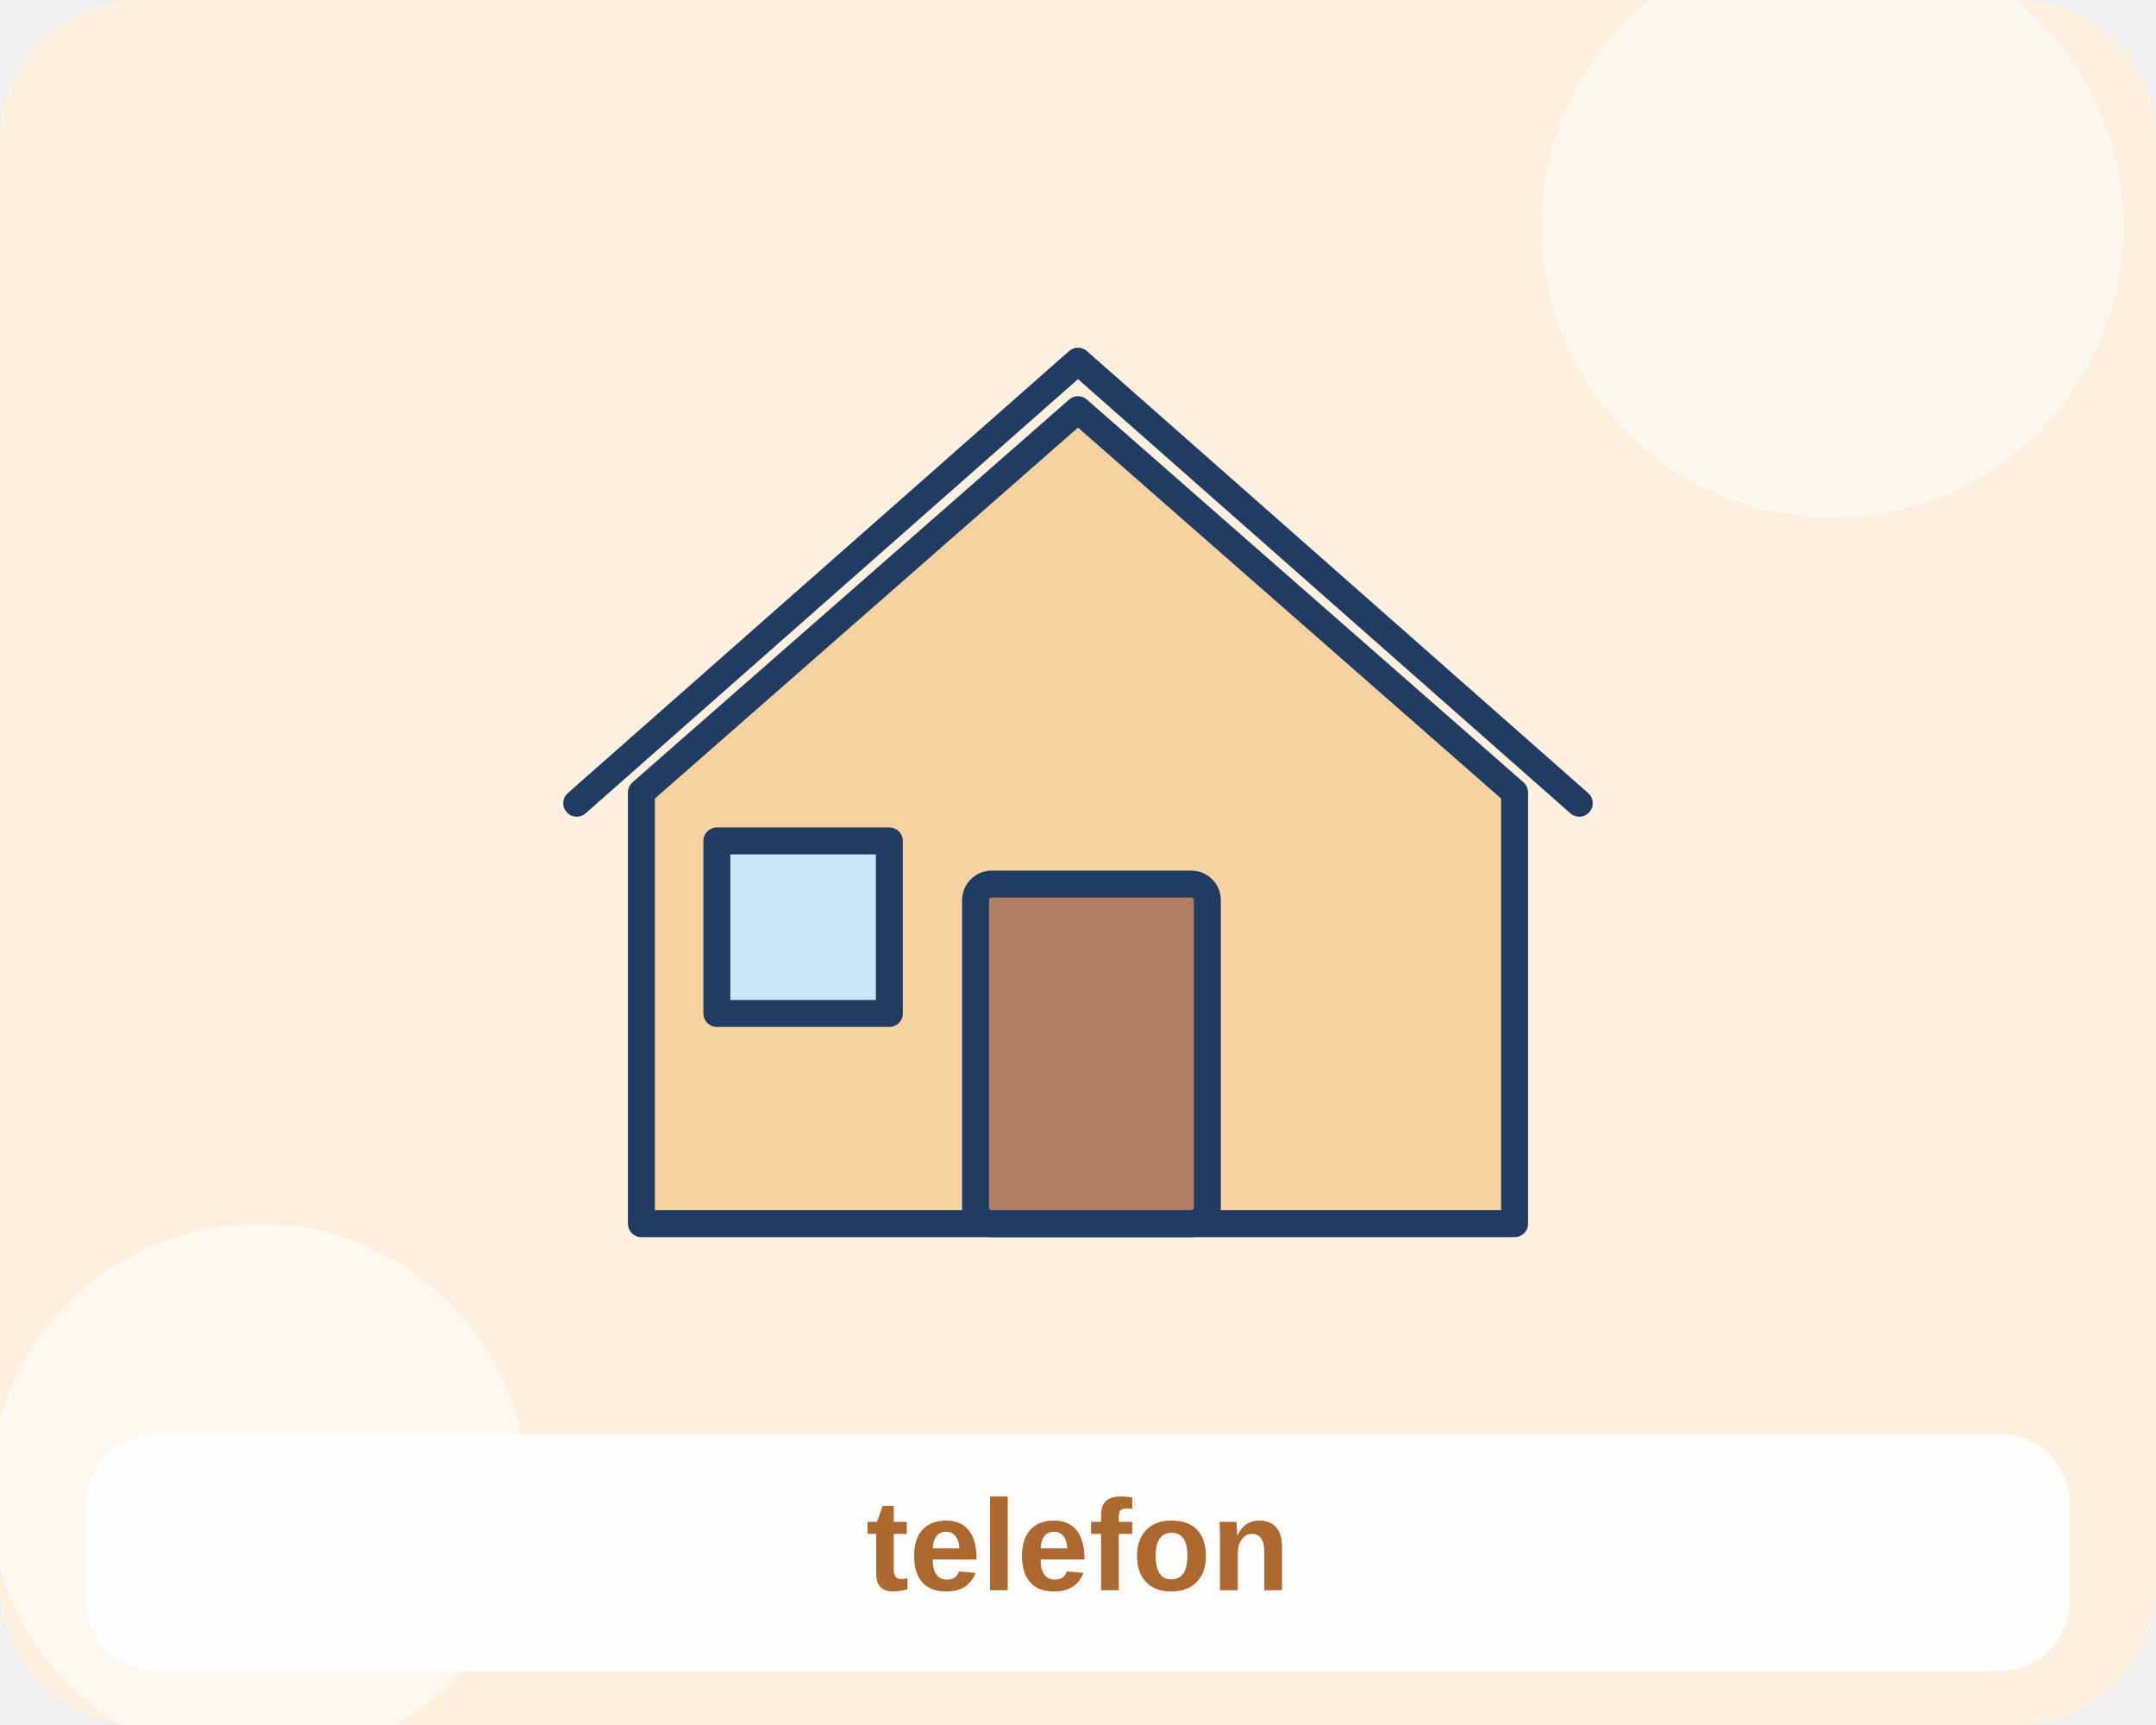
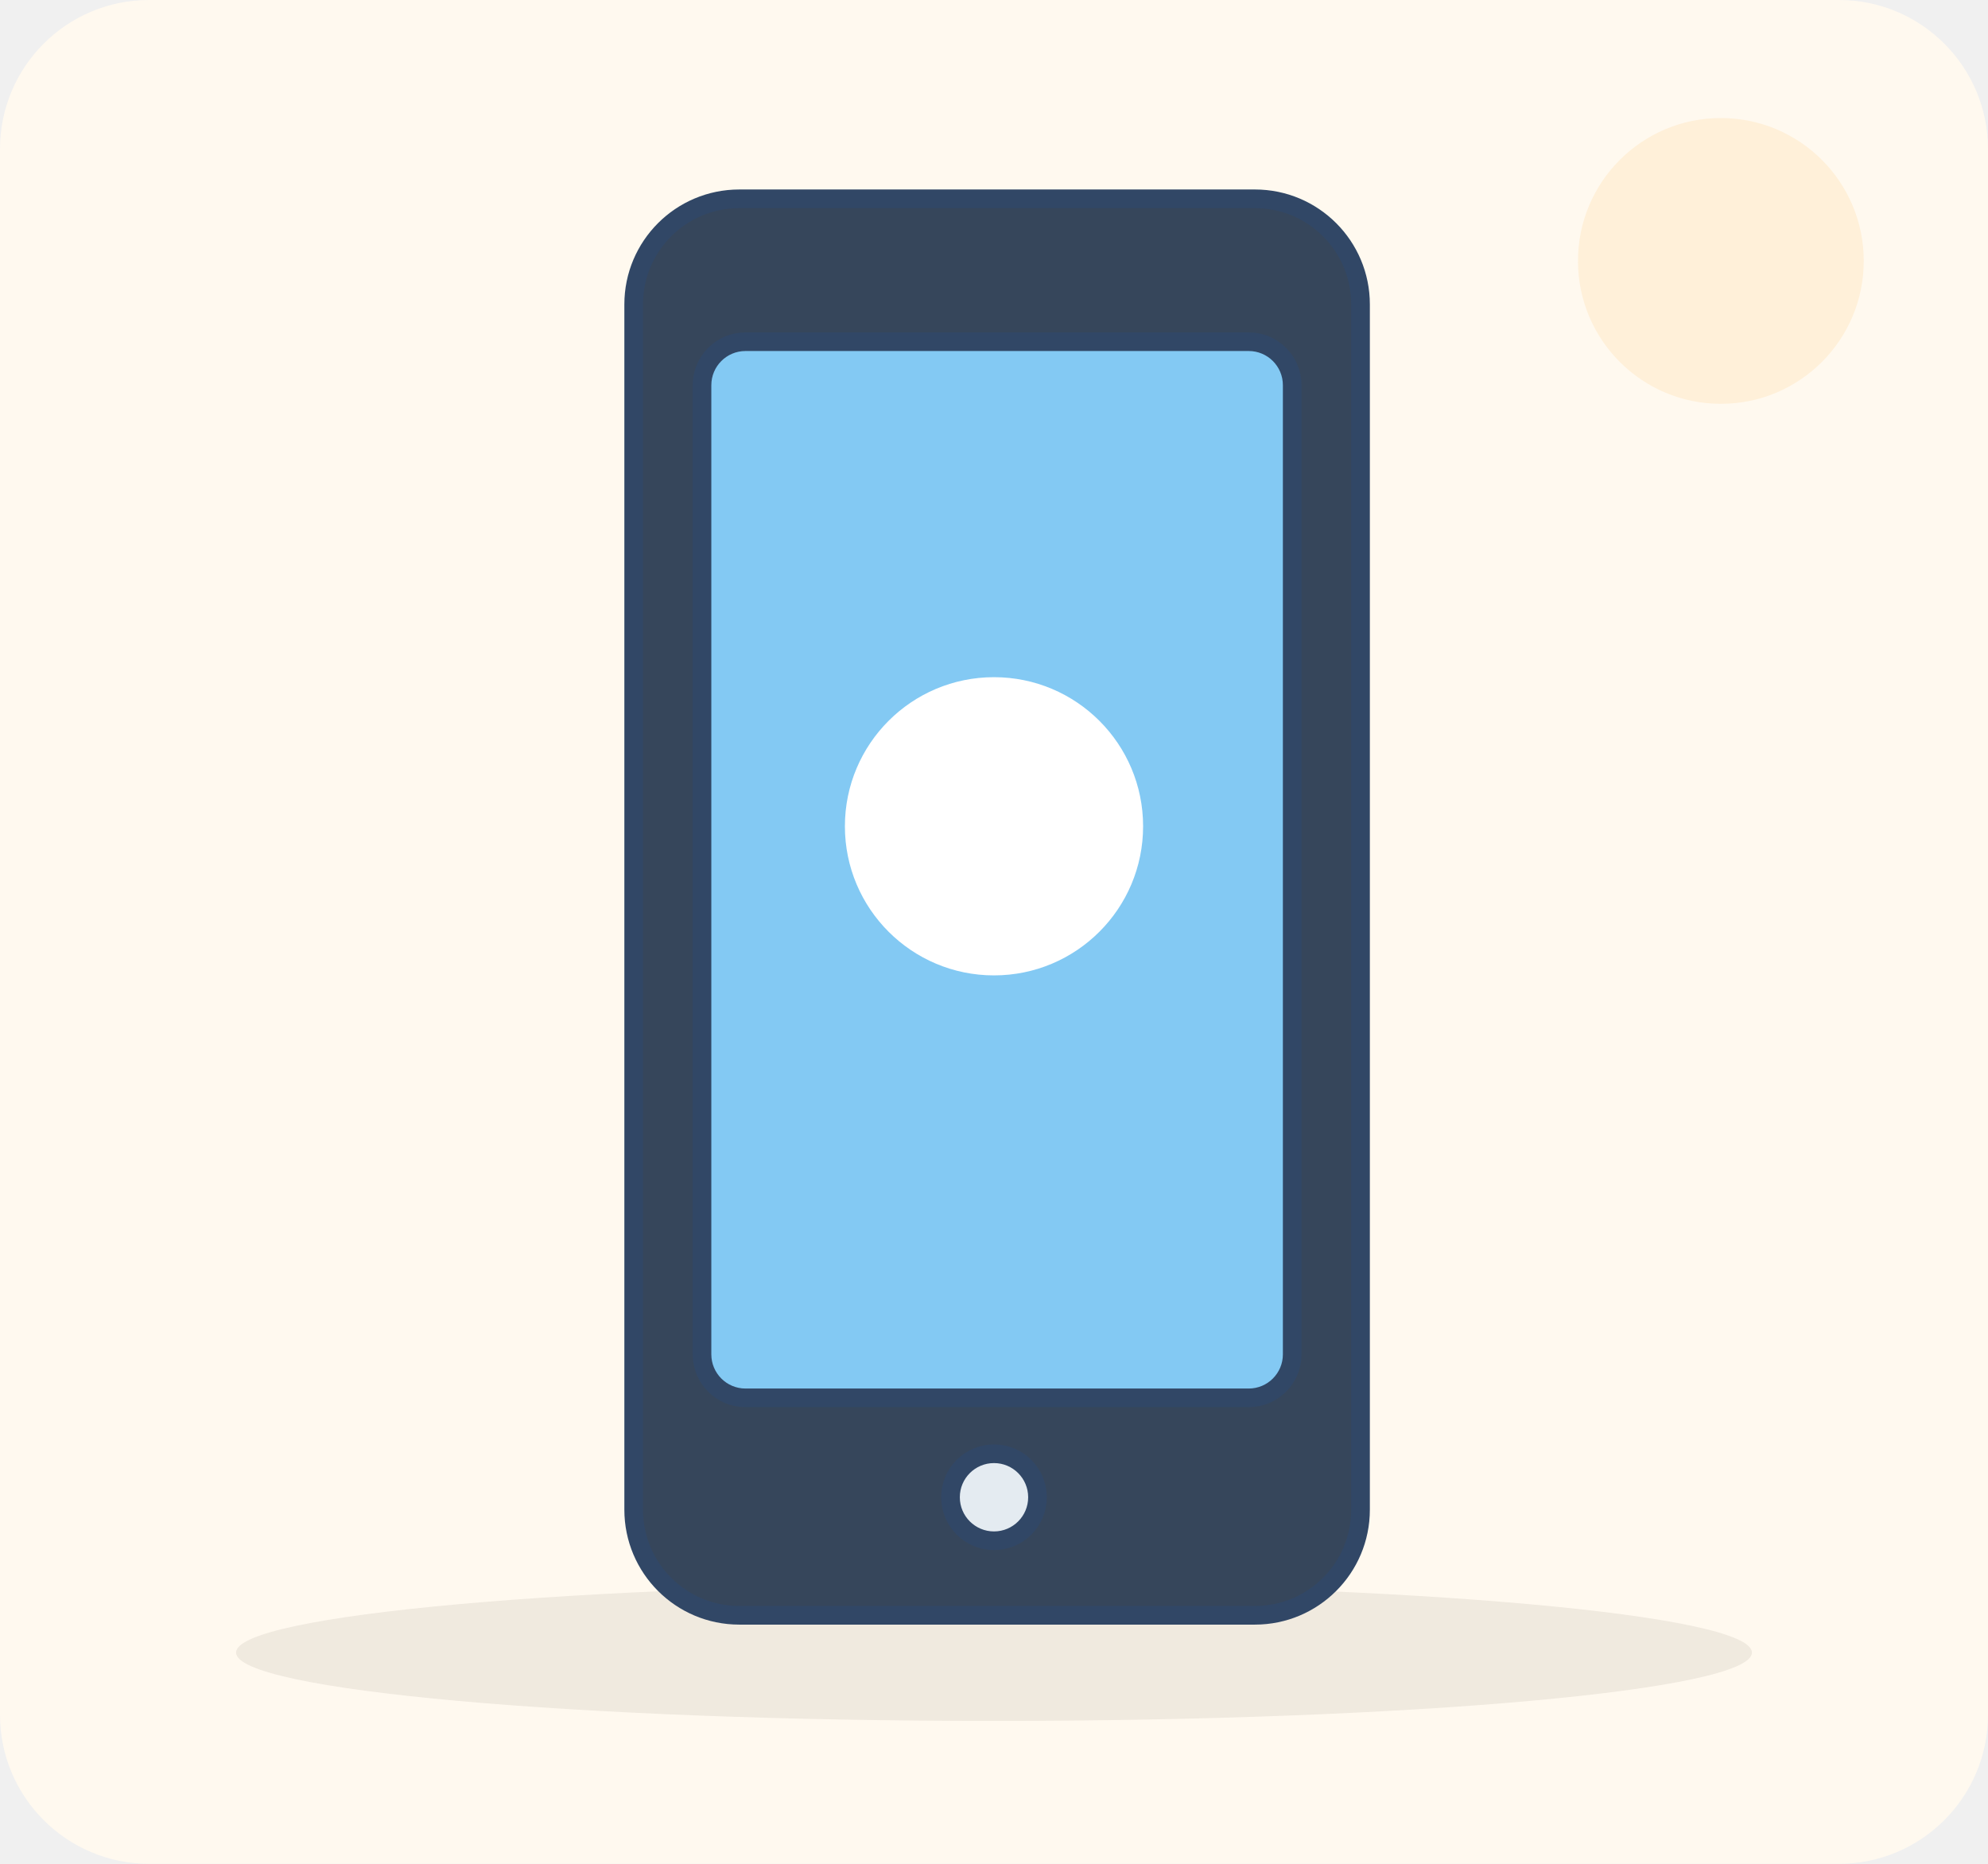
- <svg xmlns="http://www.w3.org/2000/svg" width="400" height="320" viewBox="0 0 400 320" role="img" aria-label="Illustration: telefon">
-   <rect width="400" height="320" rx="26" fill="#fdf0df" />
-   <circle cx="340" cy="42" r="54" fill="#ffffff" opacity=".45" />
-   <circle cx="48" cy="277" r="50" fill="#ffffff" opacity=".5" />
-   <g transform="translate(38 1)">
-     <path d="M81 146 L162 75 L243 146 V226 H81Z" fill="#f5d2a0" stroke="#203c63" stroke-width="5" stroke-linecap="round" stroke-linejoin="round" />
-     <path d="M69 148 L162 66 L255 148" fill="none" stroke="#203c63" stroke-width="5" stroke-linecap="round" stroke-linejoin="round" />
-     <rect x="143" y="163" width="43" height="63" rx="3" fill="#b17e63" stroke="#203c63" stroke-width="5" stroke-linecap="round" stroke-linejoin="round" />
-     <rect x="95" y="155" width="32" height="32" fill="#c7e8f7" stroke="#203c63" stroke-width="5" stroke-linecap="round" stroke-linejoin="round" />
-   </g>
-   <rect x="16" y="266" width="368" height="44" rx="13" fill="#ffffff" opacity=".92" />
-   <text x="200" y="295" font-size="24" text-anchor="middle" font-family="Arial, sans-serif" font-weight="bold" fill="#ad682f">telefon</text>
+ <svg xmlns="http://www.w3.org/2000/svg" width="320" height="300" viewBox="0 0 320 300">
+   <rect width="320" height="300" rx="24" fill="#fff9ef" />
+   <circle cx="277" cy="42" r="23" fill="#fff0d9" />
+   <ellipse cx="160" cy="266" rx="122" ry="11" fill="#e6dfd4" opacity=".6" />
+   <rect x="102" y="32" width="117" height="228" rx="17" fill="#36465b" stroke="#314766" stroke-width="3" />
+   <rect x="113" y="55" width="95" height="170" rx="7" fill="#83c9f3" stroke="#314766" stroke-width="3" />
+   <ellipse cx="160" cy="241" rx="7" ry="7" fill="#e4ebf1" stroke="#314766" stroke-width="3" />
+   <ellipse cx="160" cy="133" rx="24" ry="24" fill="#ffffff" stroke="none" stroke-width="3" />
</svg>
